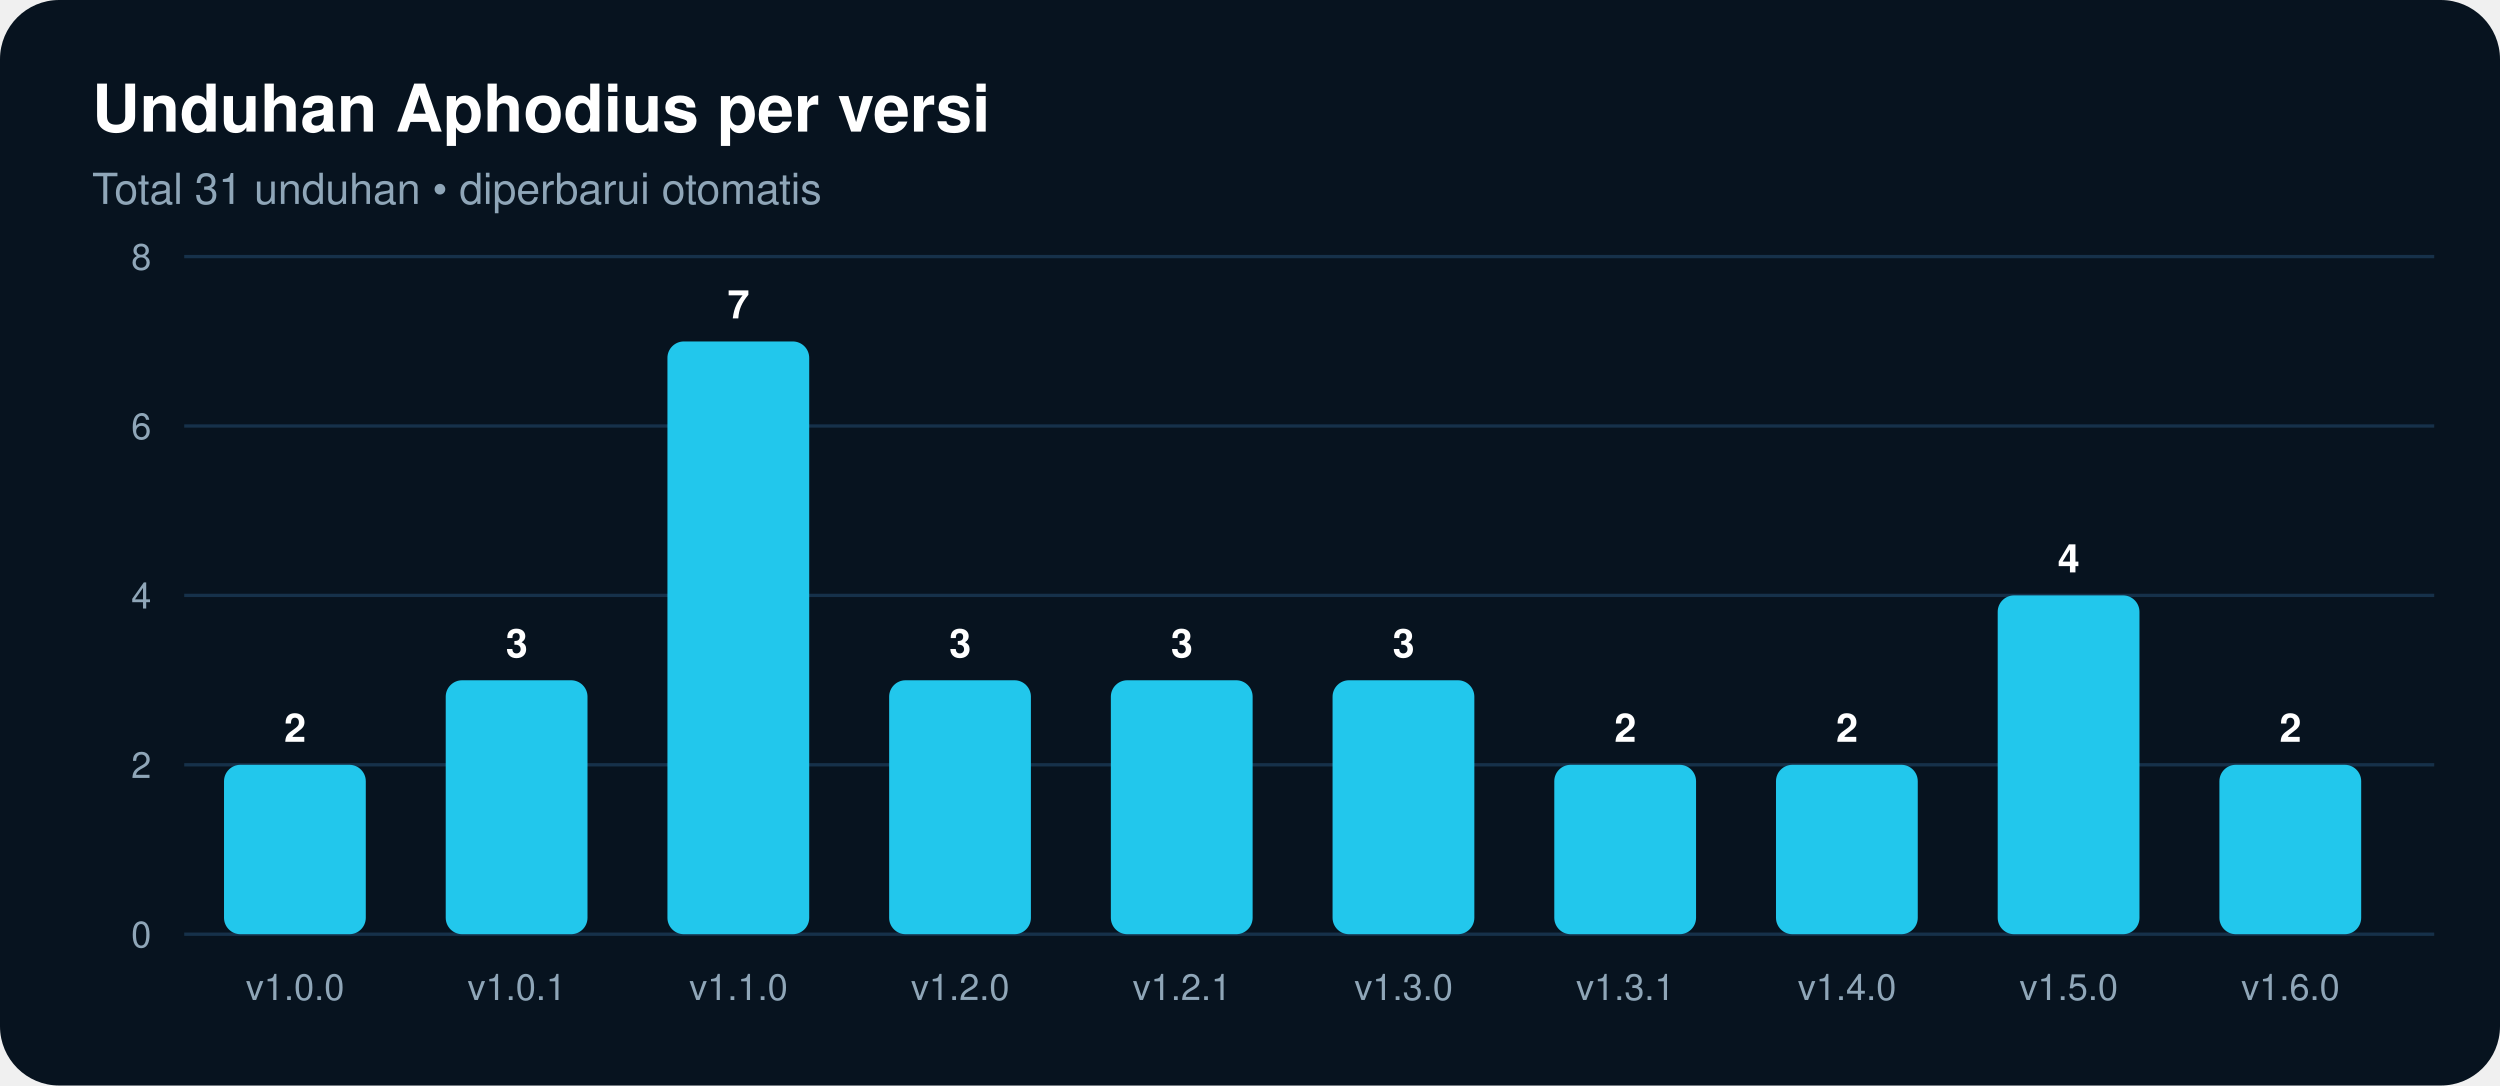
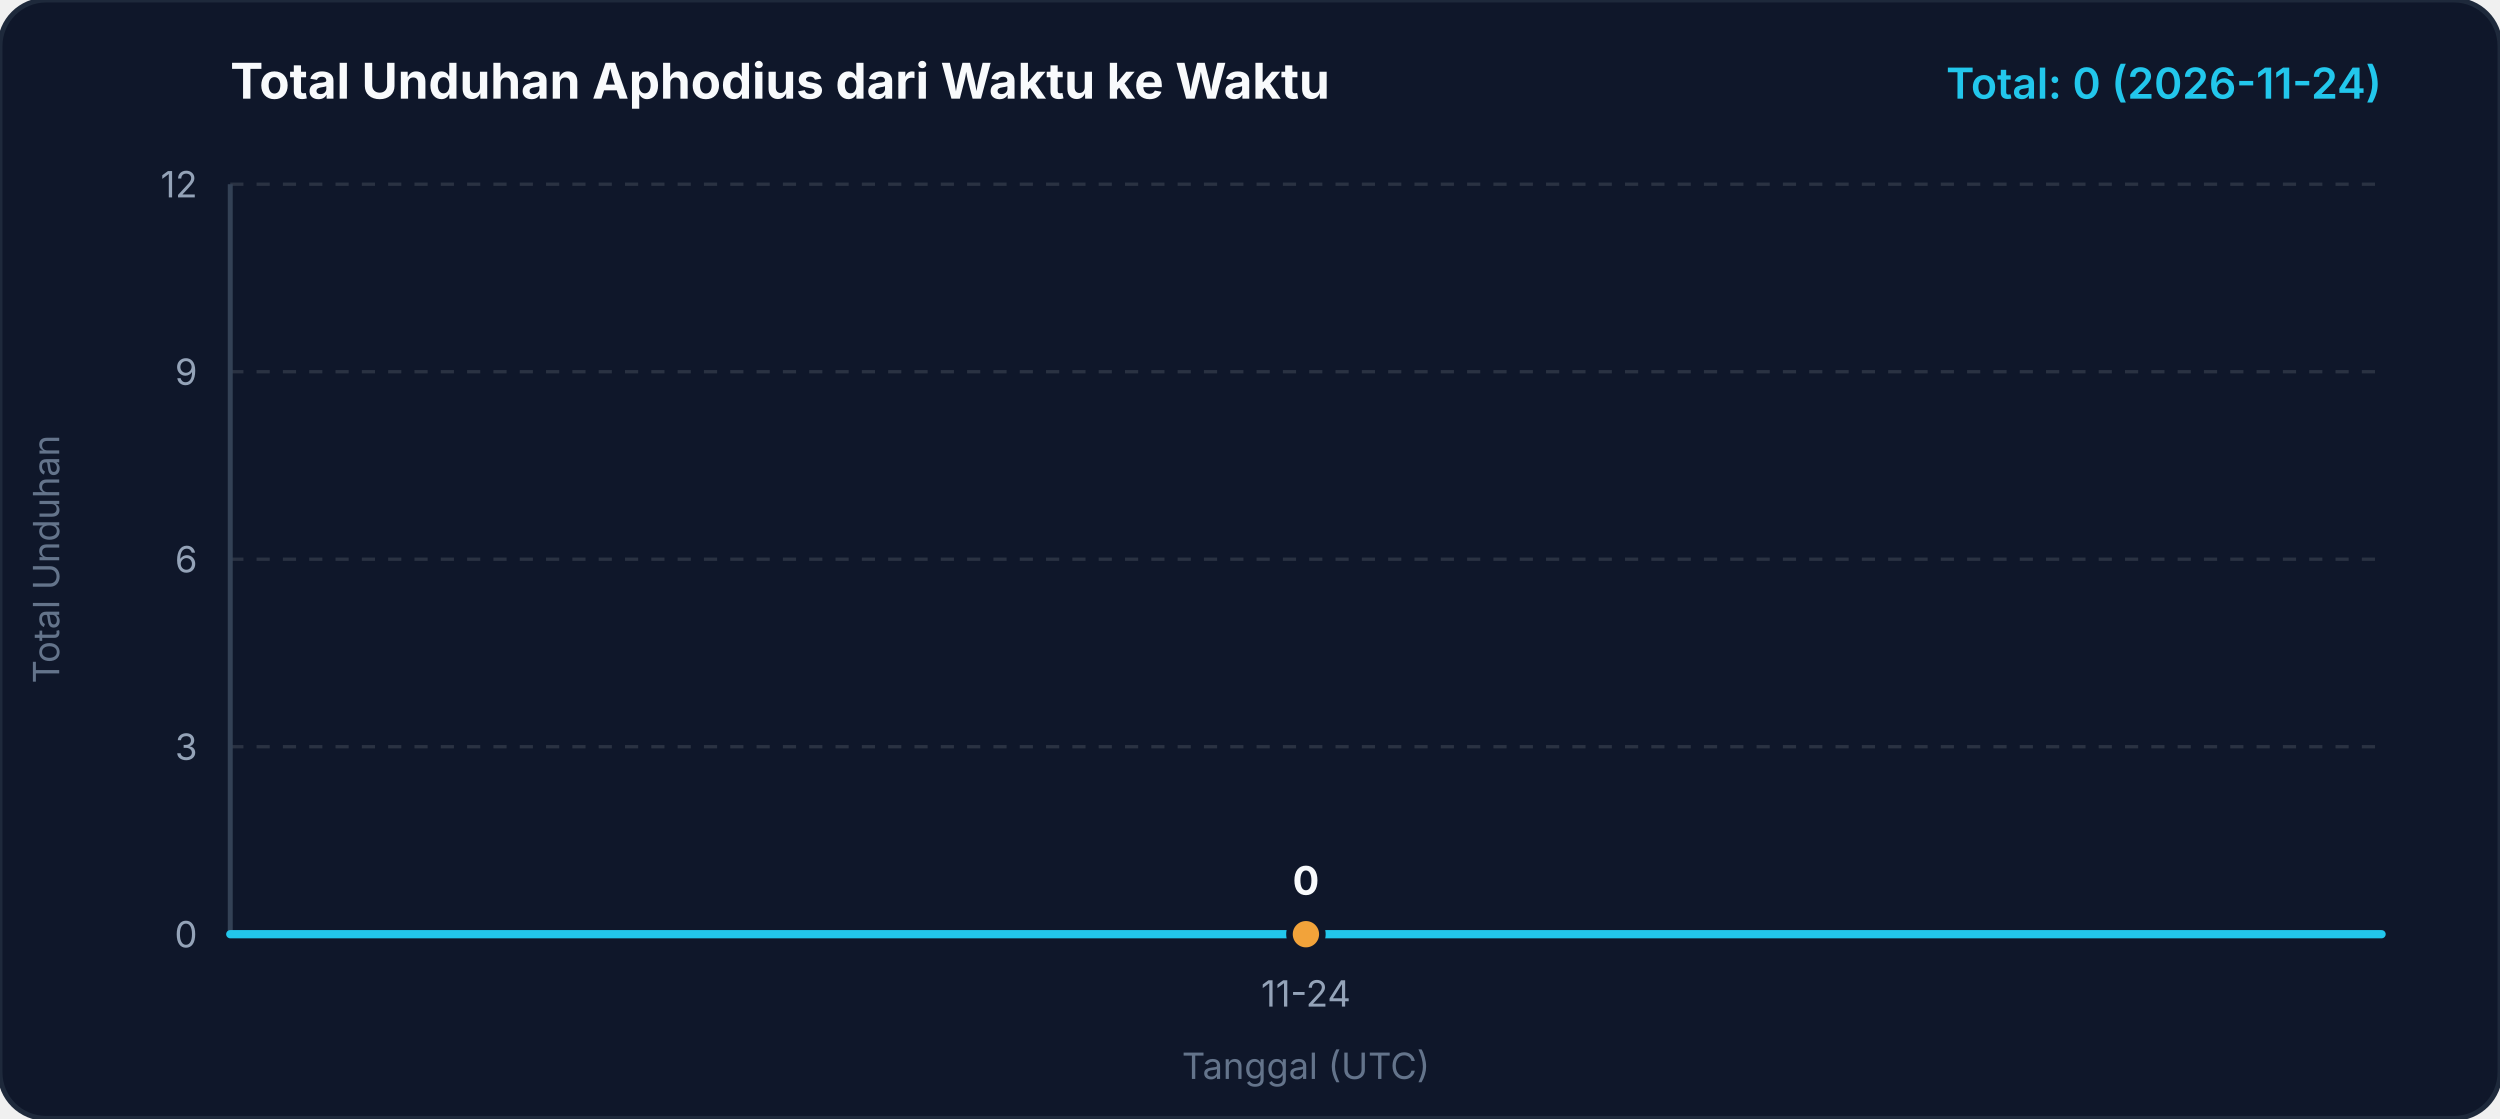
- <svg xmlns="http://www.w3.org/2000/svg" width="760" height="330" viewBox="0 0 760 330" font-family="Segoe UI,Helvetica,Arial,sans-serif">
-   <rect width="760" height="330" rx="18" fill="#07131F" />
-   <text x="28" y="40" fill="#FFFFFF" font-size="20" font-weight="700">Unduhan Aphodius per versi</text>
-   <text x="28" y="62" fill="#8FA6B8" font-size="13">Total 31 unduhan • diperbarui otomatis</text>
-   <line x1="56" y1="284.0" x2="740" y2="284.0" stroke="#16314A" stroke-width="1" />
-   <text x="46" y="288.0" fill="#8FA6B8" font-size="11" text-anchor="end">0</text>
-   <line x1="56" y1="232.5" x2="740" y2="232.5" stroke="#16314A" stroke-width="1" />
-   <text x="46" y="236.5" fill="#8FA6B8" font-size="11" text-anchor="end">2</text>
-   <line x1="56" y1="181.0" x2="740" y2="181.0" stroke="#16314A" stroke-width="1" />
-   <text x="46" y="185.0" fill="#8FA6B8" font-size="11" text-anchor="end">4</text>
-   <line x1="56" y1="129.5" x2="740" y2="129.5" stroke="#16314A" stroke-width="1" />
-   <text x="46" y="133.5" fill="#8FA6B8" font-size="11" text-anchor="end">6</text>
-   <line x1="56" y1="78.0" x2="740" y2="78.0" stroke="#16314A" stroke-width="1" />
-   <text x="46" y="82.0" fill="#8FA6B8" font-size="11" text-anchor="end">8</text>
-   <rect x="68.1" y="232.5" width="43.1" height="51.5" rx="5" fill="#22C7EC" />
-   <text x="89.7" y="225.5" fill="#FFFFFF" font-size="12" font-weight="700" text-anchor="middle">2</text>
-   <text x="89.7" y="304" fill="#8FA6B8" font-size="11" text-anchor="middle">v1.0.0</text>
-   <rect x="135.5" y="206.8" width="43.1" height="77.2" rx="5" fill="#22C7EC" />
-   <text x="157.1" y="199.8" fill="#FFFFFF" font-size="12" font-weight="700" text-anchor="middle">3</text>
-   <text x="157.1" y="304" fill="#8FA6B8" font-size="11" text-anchor="middle">v1.0.1</text>
-   <rect x="202.9" y="103.8" width="43.1" height="180.2" rx="5" fill="#22C7EC" />
-   <text x="224.5" y="96.8" fill="#FFFFFF" font-size="12" font-weight="700" text-anchor="middle">7</text>
-   <text x="224.5" y="304" fill="#8FA6B8" font-size="11" text-anchor="middle">v1.1.0</text>
-   <rect x="270.3" y="206.8" width="43.1" height="77.2" rx="5" fill="#22C7EC" />
-   <text x="291.9" y="199.8" fill="#FFFFFF" font-size="12" font-weight="700" text-anchor="middle">3</text>
-   <text x="291.9" y="304" fill="#8FA6B8" font-size="11" text-anchor="middle">v1.2.0</text>
-   <rect x="337.7" y="206.8" width="43.1" height="77.2" rx="5" fill="#22C7EC" />
-   <text x="359.3" y="199.8" fill="#FFFFFF" font-size="12" font-weight="700" text-anchor="middle">3</text>
-   <text x="359.3" y="304" fill="#8FA6B8" font-size="11" text-anchor="middle">v1.2.1</text>
-   <rect x="405.1" y="206.8" width="43.1" height="77.2" rx="5" fill="#22C7EC" />
-   <text x="426.7" y="199.8" fill="#FFFFFF" font-size="12" font-weight="700" text-anchor="middle">3</text>
-   <text x="426.7" y="304" fill="#8FA6B8" font-size="11" text-anchor="middle">v1.3.0</text>
-   <rect x="472.5" y="232.5" width="43.1" height="51.5" rx="5" fill="#22C7EC" />
-   <text x="494.1" y="225.5" fill="#FFFFFF" font-size="12" font-weight="700" text-anchor="middle">2</text>
-   <text x="494.1" y="304" fill="#8FA6B8" font-size="11" text-anchor="middle">v1.3.1</text>
-   <rect x="539.9" y="232.5" width="43.1" height="51.5" rx="5" fill="#22C7EC" />
-   <text x="561.5" y="225.5" fill="#FFFFFF" font-size="12" font-weight="700" text-anchor="middle">2</text>
-   <text x="561.5" y="304" fill="#8FA6B8" font-size="11" text-anchor="middle">v1.4.0</text>
-   <rect x="607.3" y="181.0" width="43.1" height="103.0" rx="5" fill="#22C7EC" />
-   <text x="628.9" y="174.0" fill="#FFFFFF" font-size="12" font-weight="700" text-anchor="middle">4</text>
-   <text x="628.9" y="304" fill="#8FA6B8" font-size="11" text-anchor="middle">v1.5.0</text>
-   <rect x="674.7" y="232.5" width="43.1" height="51.5" rx="5" fill="#22C7EC" />
-   <text x="696.3" y="225.5" fill="#FFFFFF" font-size="12" font-weight="700" text-anchor="middle">2</text>
-   <text x="696.3" y="304" fill="#8FA6B8" font-size="11" text-anchor="middle">v1.6.0</text>
+ <svg xmlns="http://www.w3.org/2000/svg" width="760" height="340" viewBox="0 0 760 340">
+   <defs>
+     <linearGradient id="areaGrad" x1="0" y1="0" x2="0" y2="1">
+       <stop offset="0%" stop-color="#22C7EC" stop-opacity="0.32" />
+       <stop offset="100%" stop-color="#22C7EC" stop-opacity="0.0" />
+     </linearGradient>
+   </defs>
+   <rect width="760" height="340" rx="14" fill="#0F172A" stroke="#1E293B" stroke-width="1.5" />
+   <text x="70" y="30" fill="#F8FAFC" font-size="15" font-weight="700" font-family="system-ui, -apple-system, sans-serif">Total Unduhan Aphodius dari Waktu ke Waktu</text>
+   <text x="724" y="30" text-anchor="end" fill="#22C7EC" font-size="13" font-weight="600" font-family="system-ui, -apple-system, sans-serif">Total: 0 (2026-11-24)</text>
+   <line x1="70" y1="284.0" x2="724" y2="284.0" stroke="#2A3242" stroke-width="1" stroke-dasharray="4 4" />
+   <text x="60" y="288.0" text-anchor="end" fill="#94A3B8" font-size="11" font-family="system-ui, -apple-system, sans-serif">0</text>
+   <line x1="70" y1="227.0" x2="724" y2="227.0" stroke="#2A3242" stroke-width="1" stroke-dasharray="4 4" />
+   <text x="60" y="231.0" text-anchor="end" fill="#94A3B8" font-size="11" font-family="system-ui, -apple-system, sans-serif">3</text>
+   <line x1="70" y1="170.0" x2="724" y2="170.0" stroke="#2A3242" stroke-width="1" stroke-dasharray="4 4" />
+   <text x="60" y="174.0" text-anchor="end" fill="#94A3B8" font-size="11" font-family="system-ui, -apple-system, sans-serif">6</text>
+   <line x1="70" y1="113.0" x2="724" y2="113.0" stroke="#2A3242" stroke-width="1" stroke-dasharray="4 4" />
+   <text x="60" y="117.0" text-anchor="end" fill="#94A3B8" font-size="11" font-family="system-ui, -apple-system, sans-serif">9</text>
+   <line x1="70" y1="56.0" x2="724" y2="56.0" stroke="#2A3242" stroke-width="1" stroke-dasharray="4 4" />
+   <text x="60" y="60.0" text-anchor="end" fill="#94A3B8" font-size="11" font-family="system-ui, -apple-system, sans-serif">12</text>
+   <line x1="70" y1="56" x2="70" y2="284" stroke="#334155" stroke-width="1.5" />
+   <line x1="70" y1="284" x2="724" y2="284" stroke="#334155" stroke-width="1.5" />
+   <path d="M 70,284 L 397.0,284.0 L 724,284.0 L 724,284 Z" fill="url(#areaGrad)" />
+   <polyline fill="none" stroke="#22C7EC" stroke-width="2.5" stroke-linecap="round" stroke-linejoin="round" points="70,284.0 724,284.0" />
+   <circle cx="397.0" cy="284.0" r="5" fill="#F2A33A" stroke="#0F172A" stroke-width="2" />
+   <text x="397.0" y="272.0" text-anchor="middle" fill="#F8FAFC" font-size="12" font-weight="700" font-family="system-ui, -apple-system, sans-serif">0</text>
+   <text x="397.0" y="306" text-anchor="middle" fill="#94A3B8" font-size="11" font-family="system-ui, -apple-system, sans-serif">11-24</text>
+   <text x="397.0" y="328" text-anchor="middle" fill="#64748B" font-size="11" font-family="system-ui, -apple-system, sans-serif">Tanggal (UTC)</text>
+   <text x="18" y="170.0" text-anchor="middle" fill="#64748B" font-size="11" font-family="system-ui, -apple-system, sans-serif" transform="rotate(-90 18 170.0)">Total Unduhan</text>
</svg>
